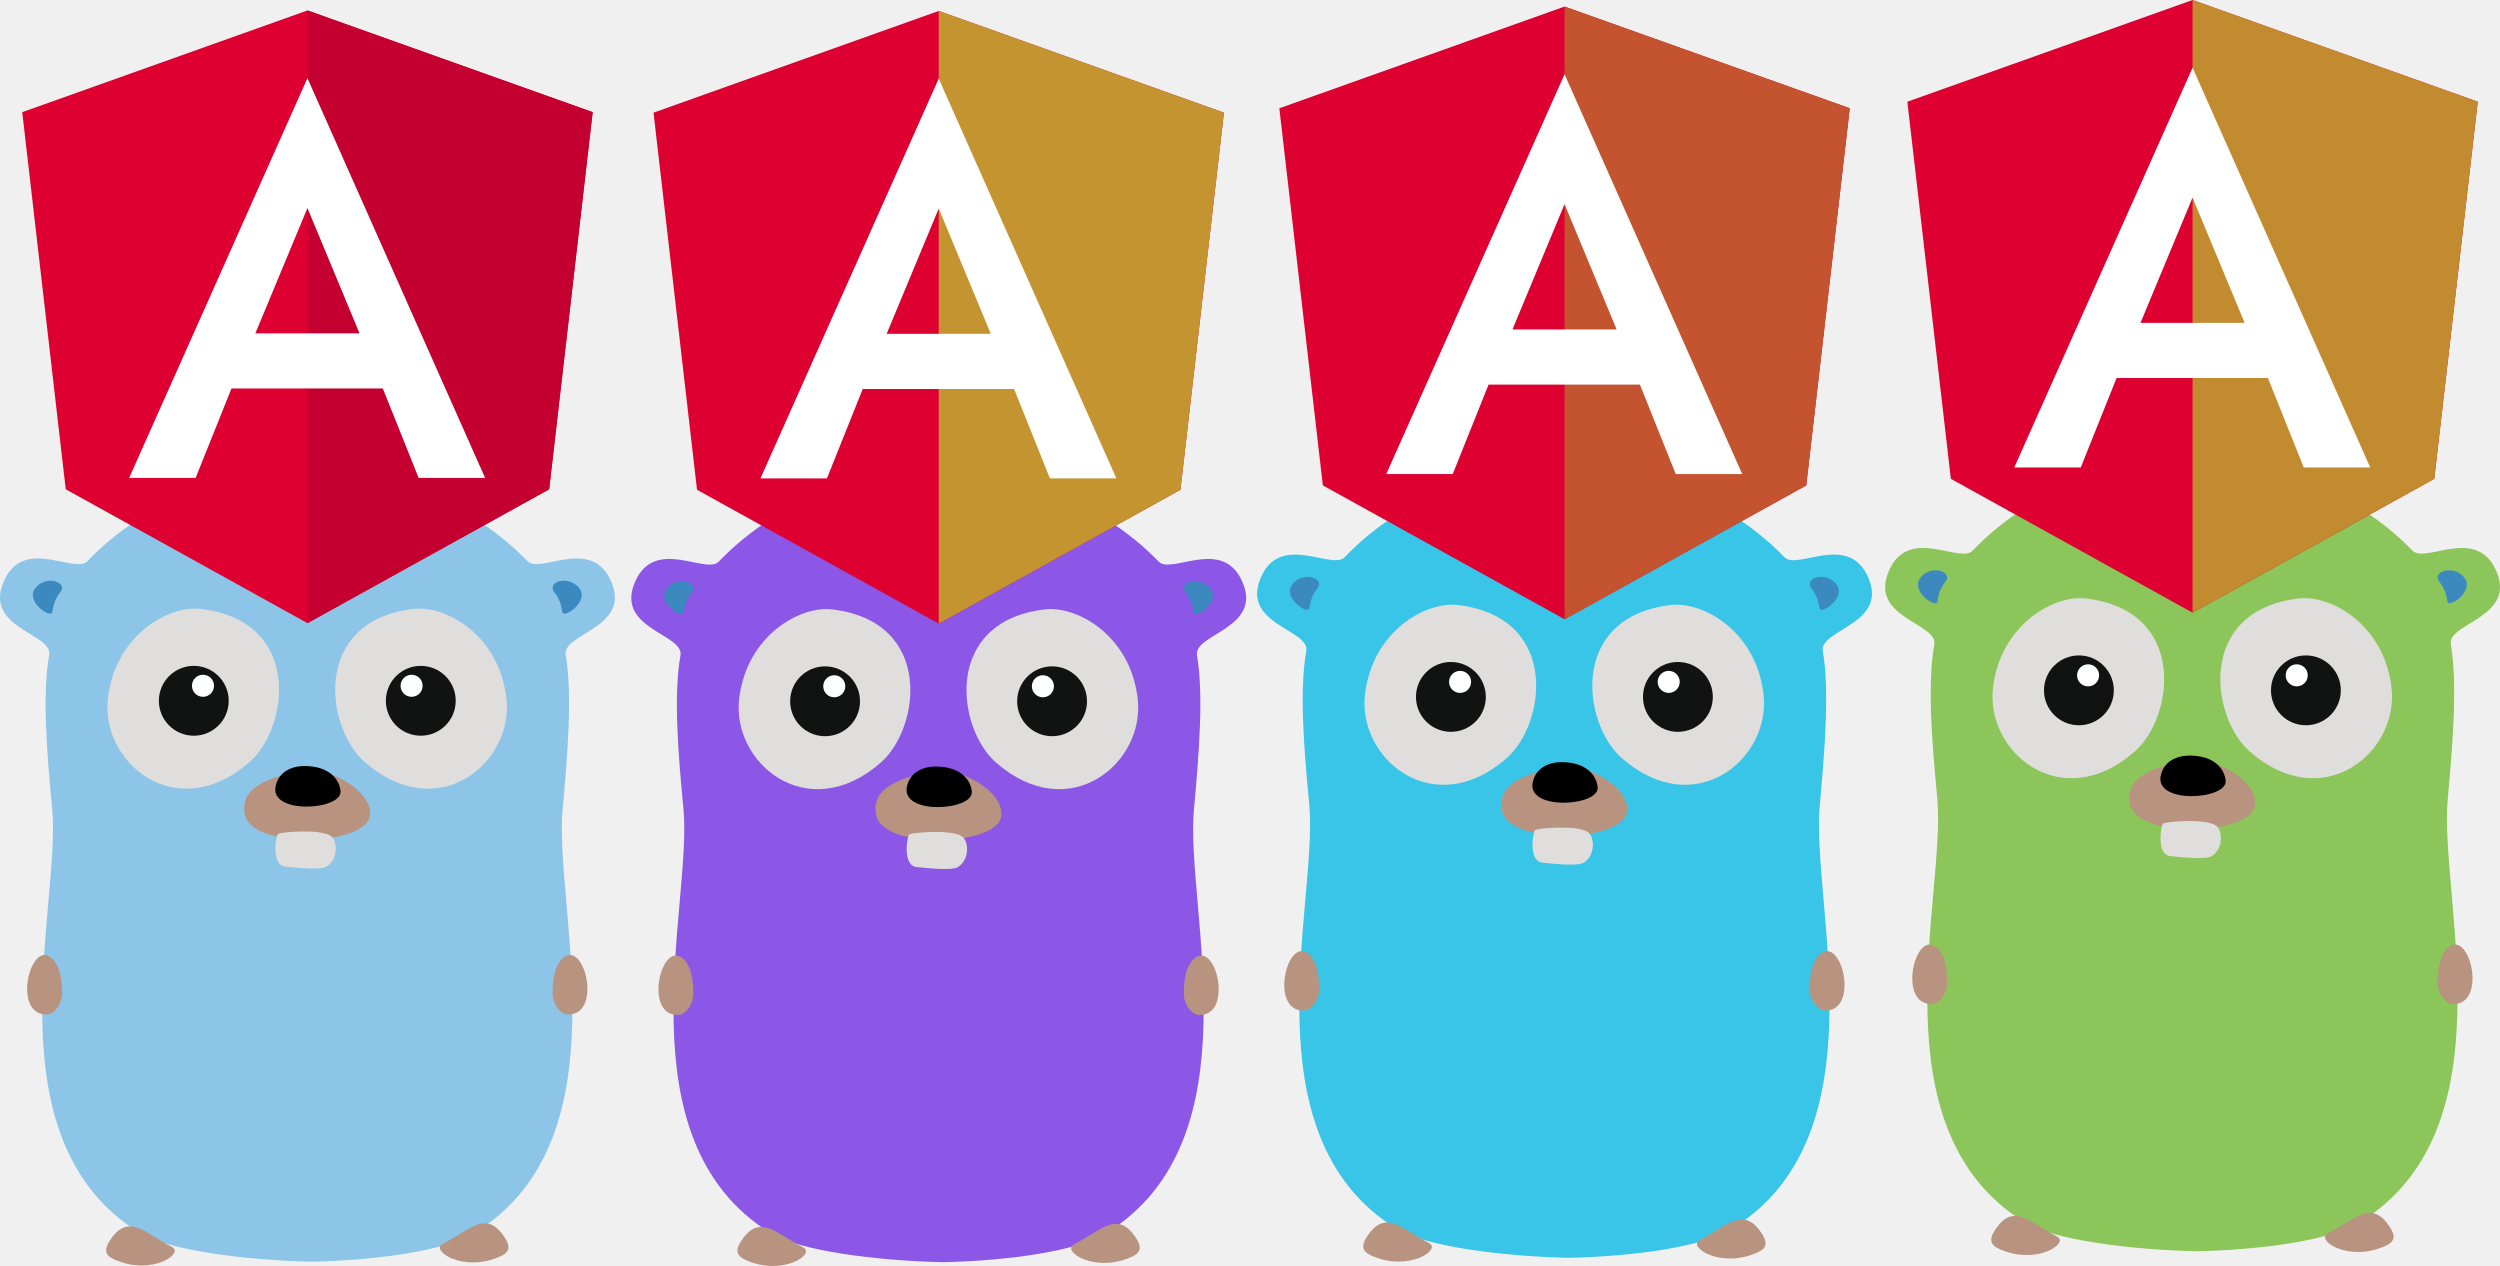
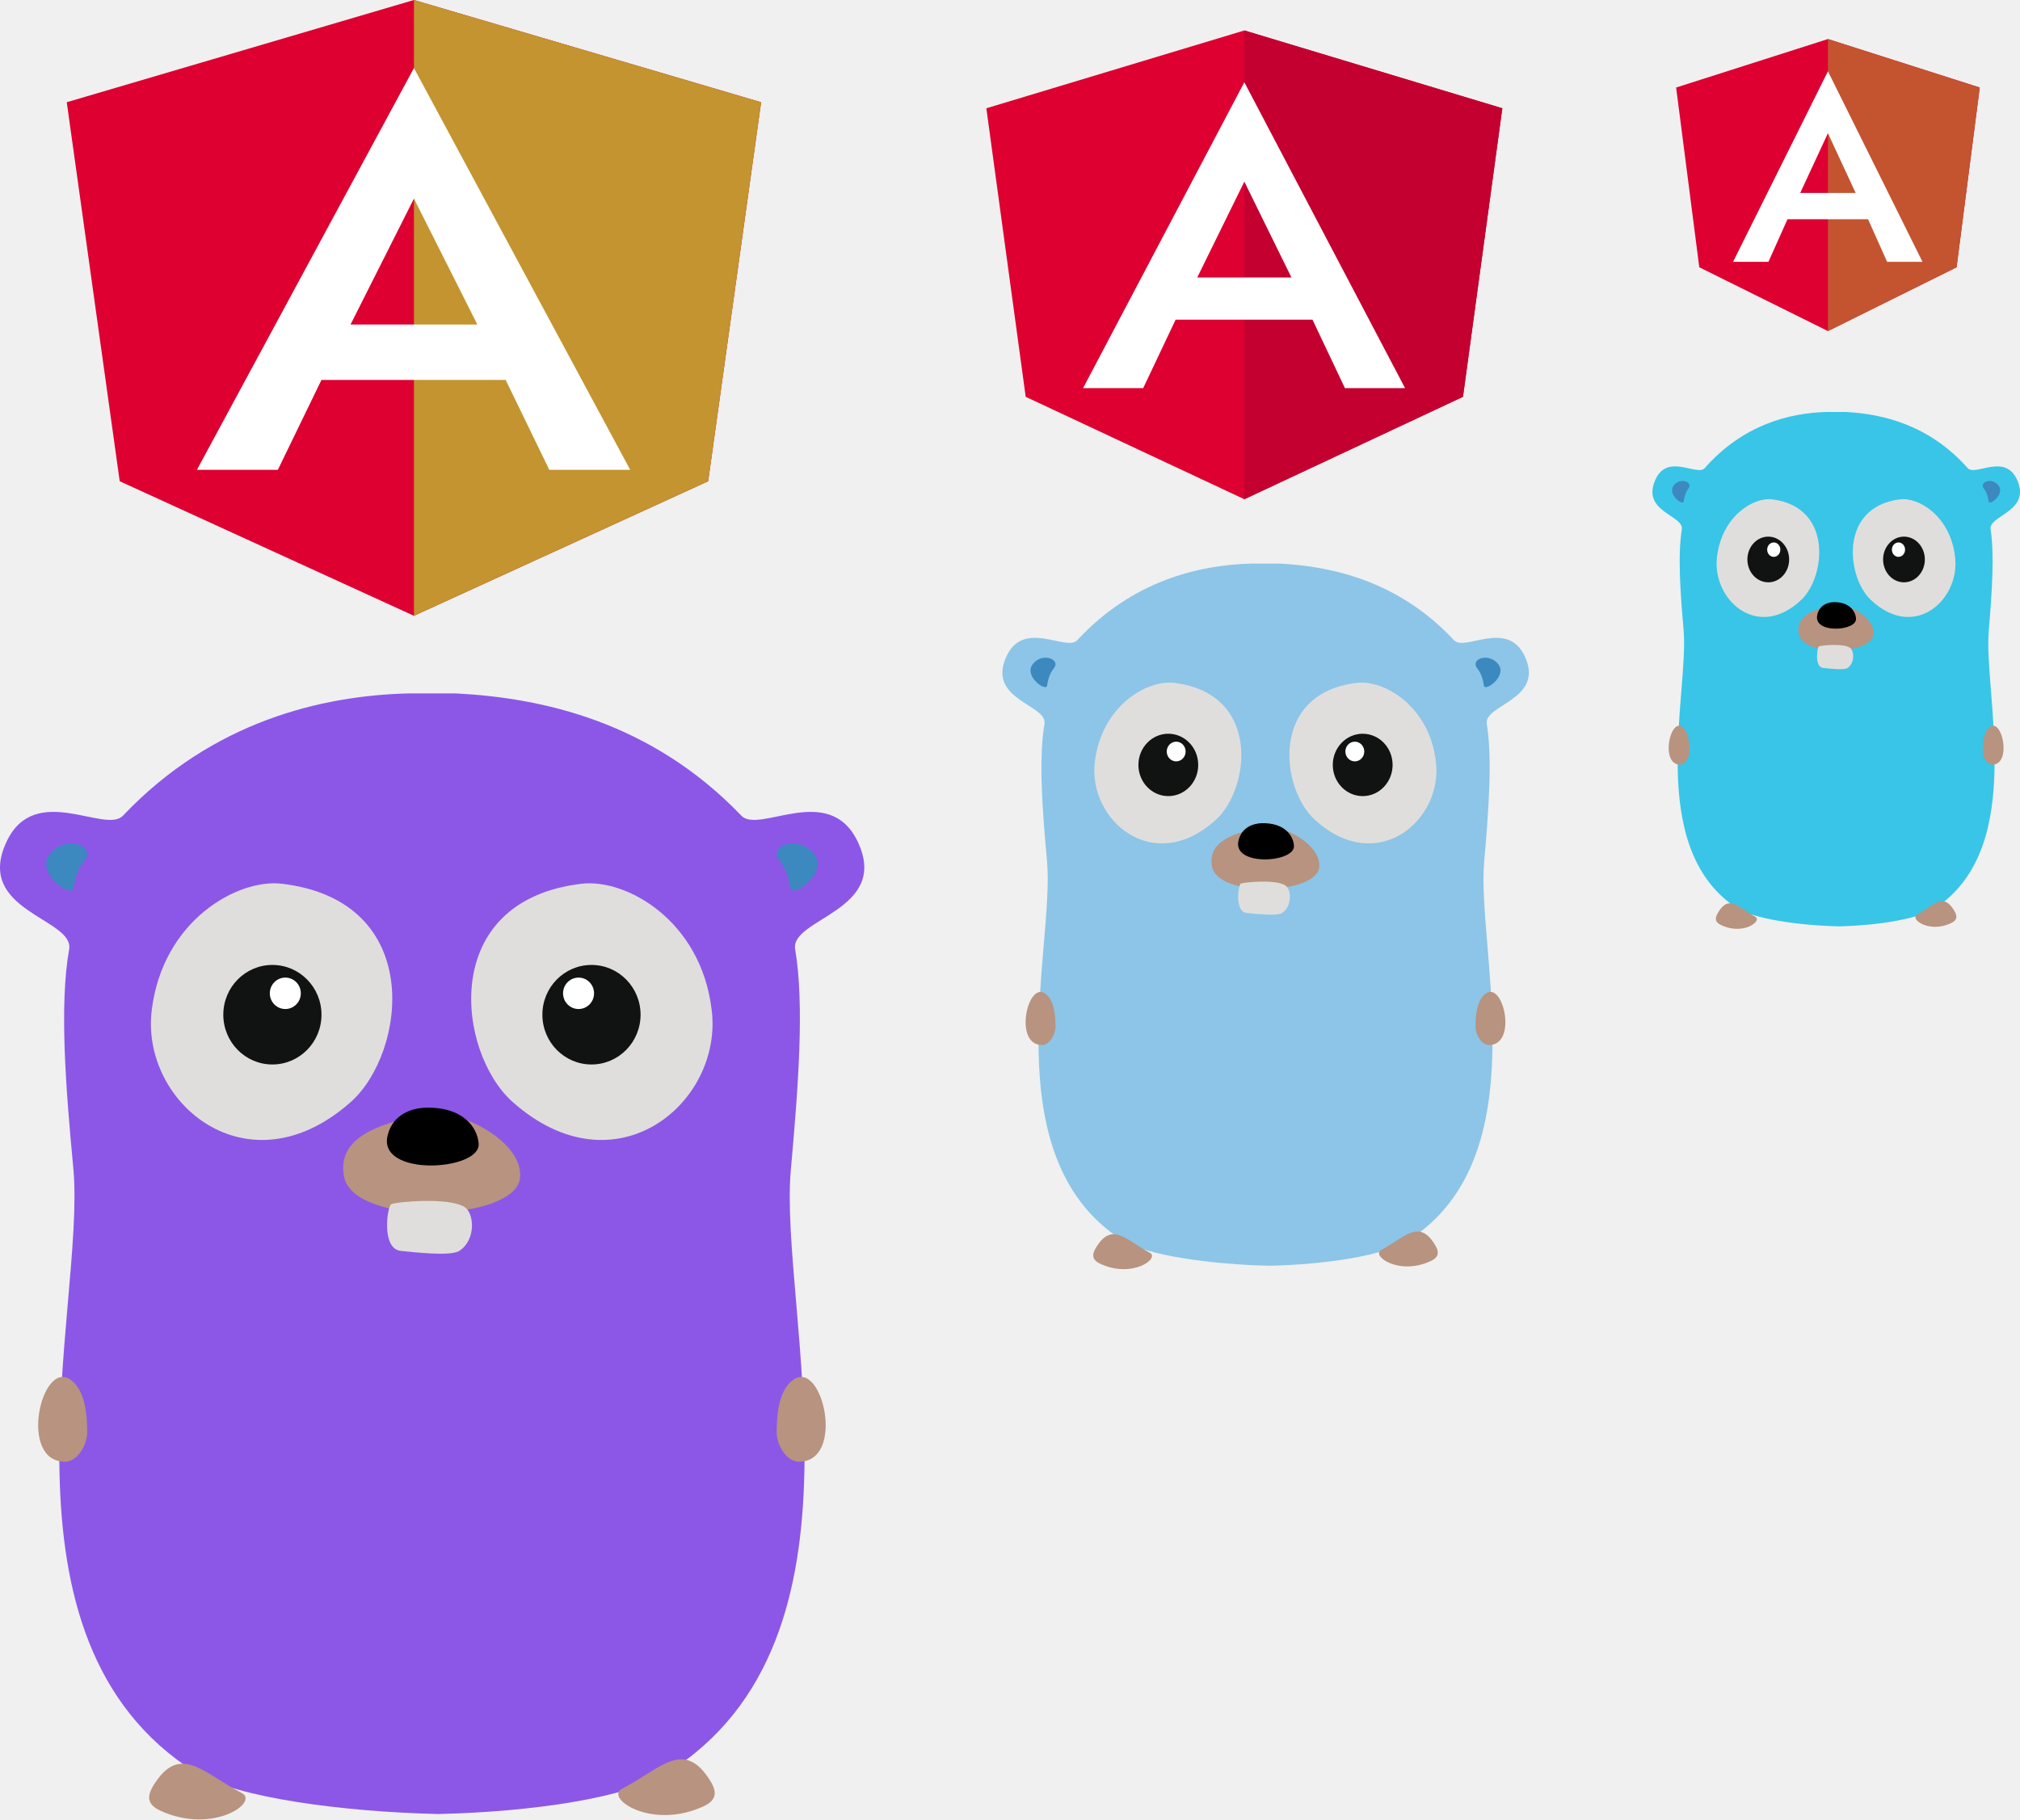
- <svg xmlns="http://www.w3.org/2000/svg" width="215.919mm" height="109.34mm" viewBox="0 0 215.919 109.34" version="1.1" id="svg847">
+ <svg xmlns="http://www.w3.org/2000/svg" width="115.283mm" height="103.859mm" viewBox="0 0 115.283 103.859" version="1.1" id="svg847">
  <defs id="defs841" />
-   <g id="layer1" transform="translate(1.228751,0.1469904)">
-     <g id="g1005" transform="matrix(0.2645833,0,0,0.2645833,-3.382887,38.07437)">
+   <g id="layer1" transform="translate(-33.07226,-4.955688)">
+     <g id="g1005" transform="matrix(0.1497123,0,0,0.1561449,89.05938,35.45761)">
      <path fill="#8cc5e7" d="m 207.3,44.6 c -6.7,-13.7 -22.9,-1.6 -27,-5.9 -21,-21.6 -46.4,-27 -66.3,-28 0,0 -9,0 -11,0 -20,0.5 -45.4,6.3 -66.3,28 -4.1,4.3 -20.4,-7.8 -27,5.9 -7.7,16 15.7,17.6 14.5,24.7 -2.3,12.8 -0.8,31.8 1,50.5 2.8,31.7 -20.9,107.6 28.4,138.1 9.3,5.8 34.4,9 56.2,9.5 v 0 c 0,0 0.1,0 0.1,0 0,0 0.1,0 0.1,0 v 0 c 21.8,-0.5 43.9,-3.7 53.2,-9.5 49.4,-30.5 25.7,-106.4 28.6,-138.1 1.7,-18.7 3.2,-37.7 1,-50.5 -1.2,-7.1 22.2,-8.8 14.5,-24.7 z" id="path967" />
      <g id="g975">
        <path fill="#e0dedc" d="m 143.2,54.3 c -33.4,3.9 -28.9,38.7 -16,50 24,21 49,0 46.2,-21.2 -2.5,-20.4 -19.8,-30 -30.2,-28.8 z" id="path969" />
        <circle fill="#111212" cx="145.5" cy="84.3" r="11.4" id="circle971" />
        <circle fill="#ffffff" cx="142.5" cy="79.4" r="3.6" id="circle973" />
      </g>
      <g id="g983">
        <path fill="#b8937f" d="m 108.5,107 c -16,2.4 -21.7,7 -20.5,14.2 2,11.8 39.7,10.5 40.9,0.6 1,-8.5 -14.1,-15.7 -20.4,-14.8 z" id="path977" />
        <path d="m 98.2,111.8 c -2.7,9.8 21.7,8.3 21.1,2 -0.3,-3.7 -3.6,-8.4 -12.3,-8.2 -3.4,0.1 -7.6,1.6 -8.8,6.2 z" id="path979" />
        <path fill="#e0dedc" d="m 99,127.7 c -0.9,0.4 -2.4,10.2 2.2,10.7 3.1,0.3 11.6,1.3 13.6,0 3.9,-2.5 3.5,-8.5 1.3,-10 C 112.4,126 100,127.2 99,127.7 Z" id="path981" />
      </g>
      <g id="g991">
        <path fill="#e0dedc" d="m 73.6,54.3 c 33.4,3.9 28.9,38.7 16,50 -24,21 -49,0 -46.2,-21.2 2.6,-20.4 19.9,-30 30.2,-28.8 z" id="path985" />
        <circle fill="#111212" cx="71.4" cy="84.3" r="11.4" id="circle987" />
        <circle fill="#ffffff" cx="74.4" cy="79.4" r="3.6" id="circle989" />
      </g>
      <path fill="#b8937f" d="m 193.6,186.7 c 11,0.1 5.6,-23.5 -1.2,-18.8 -3.3,2.3 -3.9,7.6 -3.9,12.1 0,2.5 2,6.6 5.1,6.7 z" id="path993" />
      <path fill="#b8937f" d="m 23.3,186.7 c -11,0.1 -5.6,-23.5 1.2,-18.8 3.3,2.3 3.9,7.6 3.9,12.1 0,2.5 -2,6.6 -5.1,6.7 z" id="path995" />
      <path fill="#b8937f" d="m 172.7,259.2 c -6,-8.9 -11.4,-2 -20.1,2.4 -4.1,2.1 6.8,9.6 19,4 3.2,-1.5 3.1,-3.5 1.1,-6.4 z" id="path997" />
      <path fill="#b8937f" d="m 44.2,260.2 c 6,-8.9 11.4,-2 20.1,2.4 4.1,2.1 -6.8,9.6 -19,4 -3.2,-1.5 -3.1,-3.5 -1.1,-6.4 z" id="path999" />
      <path fill="#3c89bf" d="m 188.6,47 c -0.6,2.1 2.1,1.8 3.1,8.3 0.4,2.4 9,-3.5 5.5,-7.8 -2.9,-3.6 -8.1,-2.6 -8.6,-0.5 z" id="path1001" />
      <path fill="#3c89bf" d="m 28.3,47 c 0.6,2.1 -2.1,1.8 -3.1,8.3 -0.4,2.4 -9,-3.5 -5.5,-7.8 2.8,-3.6 8,-2.6 8.6,-0.5 z" id="path1003" />
    </g>
-     <g id="g1042" transform="matrix(0.2645833,0,0,0.2645833,-7.748511,-7.181543)">
-       <polygon class="st0" points="31.9,63.2 46.1,186.3 125,230 203.9,186.3 218.1,63.2 125,30 " id="polygon1036" />
-       <polygon class="st1" points="125,52.1 125,153.4 125,230 203.9,186.3 218.1,63.2 125,30 125,52.2 " id="polygon1038" />
+     <g id="g1042" transform="matrix(0.158148,0,0,0.1337973,84.31898,2.680222)">
+       <polygon class="st0" points="46.1,186.3 125,230 203.9,186.3 218.1,63.2 125,30 31.9,63.2 " id="polygon1036" />
+       <polygon class="st1" points="125,52.2 125,52.1 125,153.4 125,230 203.9,186.3 218.1,63.2 125,30 " id="polygon1038" />
      <path class="st2" d="M 125,52.1 66.8,182.6 v 0 h 21.7 v 0 l 11.7,-29.2 h 49.4 l 11.7,29.2 v 0 H 183 v 0 z m 17,83.3 h -34 l 17,-40.9 z" id="path1040" />
    </g>
-     <g id="g1005-9" transform="matrix(0.2645833,0,0,0.2645833,51.13985,38.11636)">
+     <g id="g1005-9" transform="matrix(0.245752,0,0,0.2491968,31.07144,41.87177)">
      <path fill="#8cc5e7" d="m 207.3,44.6 c -6.7,-13.7 -22.9,-1.6 -27,-5.9 -21,-21.6 -46.4,-27 -66.3,-28 0,0 -9,0 -11,0 -20,0.5 -45.4,6.3 -66.3,28 -4.1,4.3 -20.4,-7.8 -27,5.9 -7.7,16 15.7,17.6 14.5,24.7 -2.3,12.8 -0.8,31.8 1,50.5 2.8,31.7 -20.9,107.6 28.4,138.1 9.3,5.8 34.4,9 56.2,9.5 v 0 c 0,0 0.1,0 0.1,0 0,0 0.1,0 0.1,0 v 0 c 21.8,-0.5 43.9,-3.7 53.2,-9.5 49.4,-30.5 25.7,-106.4 28.6,-138.1 1.7,-18.7 3.2,-37.7 1,-50.5 -1.2,-7.1 22.2,-8.8 14.5,-24.7 z" id="path967-2" style="fill:#8c57e7;fill-opacity:1" />
      <g id="g975-3">
        <path fill="#e0dedc" d="m 143.2,54.3 c -33.4,3.9 -28.9,38.7 -16,50 24,21 49,0 46.2,-21.2 -2.5,-20.4 -19.8,-30 -30.2,-28.8 z" id="path969-7" />
        <circle fill="#111212" cx="145.5" cy="84.3" r="11.4" id="circle971-0" />
        <circle fill="#ffffff" cx="142.5" cy="79.4" r="3.6" id="circle973-0" />
      </g>
      <g id="g983-2">
        <path fill="#b8937f" d="m 108.5,107 c -16,2.4 -21.7,7 -20.5,14.2 2,11.8 39.7,10.5 40.9,0.6 1,-8.5 -14.1,-15.7 -20.4,-14.8 z" id="path977-0" />
        <path d="m 98.2,111.8 c -2.7,9.8 21.7,8.3 21.1,2 -0.3,-3.7 -3.6,-8.4 -12.3,-8.2 -3.4,0.1 -7.6,1.6 -8.8,6.2 z" id="path979-8" />
        <path fill="#e0dedc" d="m 99,127.7 c -0.9,0.4 -2.4,10.2 2.2,10.7 3.1,0.3 11.6,1.3 13.6,0 3.9,-2.5 3.5,-8.5 1.3,-10 C 112.4,126 100,127.2 99,127.7 Z" id="path981-5" />
      </g>
      <g id="g991-2">
        <path fill="#e0dedc" d="m 73.6,54.3 c 33.4,3.9 28.9,38.7 16,50 -24,21 -49,0 -46.2,-21.2 2.6,-20.4 19.9,-30 30.2,-28.8 z" id="path985-5" />
        <circle fill="#111212" cx="71.4" cy="84.3" r="11.4" id="circle987-8" />
        <circle fill="#ffffff" cx="74.4" cy="79.4" r="3.6" id="circle989-6" />
      </g>
      <path fill="#b8937f" d="m 193.6,186.7 c 11,0.1 5.6,-23.5 -1.2,-18.8 -3.3,2.3 -3.9,7.6 -3.9,12.1 0,2.5 2,6.6 5.1,6.7 z" id="path993-7" />
      <path fill="#b8937f" d="m 23.3,186.7 c -11,0.1 -5.6,-23.5 1.2,-18.8 3.3,2.3 3.9,7.6 3.9,12.1 0,2.5 -2,6.6 -5.1,6.7 z" id="path995-8" />
      <path fill="#b8937f" d="m 172.7,259.2 c -6,-8.9 -11.4,-2 -20.1,2.4 -4.1,2.1 6.8,9.6 19,4 3.2,-1.5 3.1,-3.5 1.1,-6.4 z" id="path997-6" />
      <path fill="#b8937f" d="m 44.2,260.2 c 6,-8.9 11.4,-2 20.1,2.4 4.1,2.1 -6.8,9.6 -19,4 -3.2,-1.5 -3.1,-3.5 -1.1,-6.4 z" id="path999-1" />
      <path fill="#3c89bf" d="m 188.6,47 c -0.6,2.1 2.1,1.8 3.1,8.3 0.4,2.4 9,-3.5 5.5,-7.8 -2.9,-3.6 -8.1,-2.6 -8.6,-0.5 z" id="path1001-9" />
      <path fill="#3c89bf" d="m 28.3,47 c 0.6,2.1 -2.1,1.8 -3.1,8.3 -0.4,2.4 -9,-3.5 -5.5,-7.8 2.8,-3.6 8,-2.6 8.6,-0.5 z" id="path1003-5" />
    </g>
-     <g id="g1042-9" transform="matrix(0.2645833,0,0,0.2645833,46.77423,-7.13955)">
-       <polygon class="st0" points="125,30 31.9,63.2 46.1,186.3 125,230 203.9,186.3 218.1,63.2 " id="polygon1036-3" />
+     <g id="g1042-9" transform="matrix(0.2128197,0,0,0.1757589,30.09364,-0.3170795)">
+       <polygon class="st0" points="31.9,63.2 46.1,186.3 125,230 203.9,186.3 218.1,63.2 125,30 " id="polygon1036-3" />
      <polygon class="st1" points="125,30 125,52.2 125,52.1 125,153.4 125,230 203.9,186.3 218.1,63.2 " id="polygon1038-5" style="fill:#c3942f;fill-opacity:1" />
      <path class="st2" d="M 125,52.1 66.8,182.6 v 0 h 21.7 v 0 l 11.7,-29.2 h 49.4 l 11.7,29.2 v 0 H 183 v 0 z m 17,83.3 h -34 l 17,-40.9 z" id="path1040-5" />
    </g>
-     <g id="g1005-5" transform="matrix(0.2645833,0,0,0.2645833,105.1904,37.73839)">
+     <g id="g1005-5" transform="matrix(0.1045171,0,0,0.1143815,126.5264,27.25031)">
      <path fill="#8cc5e7" d="m 207.3,44.6 c -6.7,-13.7 -22.9,-1.6 -27,-5.9 -21,-21.6 -46.4,-27 -66.3,-28 0,0 -9,0 -11,0 -20,0.5 -45.4,6.3 -66.3,28 -4.1,4.3 -20.4,-7.8 -27,5.9 -7.7,16 15.7,17.6 14.5,24.7 -2.3,12.8 -0.8,31.8 1,50.5 2.8,31.7 -20.9,107.6 28.4,138.1 9.3,5.8 34.4,9 56.2,9.5 v 0 c 0,0 0.1,0 0.1,0 0,0 0.1,0 0.1,0 v 0 c 21.8,-0.5 43.9,-3.7 53.2,-9.5 49.4,-30.5 25.7,-106.4 28.6,-138.1 1.7,-18.7 3.2,-37.7 1,-50.5 -1.2,-7.1 22.2,-8.8 14.5,-24.7 z" id="path967-9" style="fill:#39c5e7;fill-opacity:1" />
      <g id="g975-7">
        <path fill="#e0dedc" d="m 143.2,54.3 c -33.4,3.9 -28.9,38.7 -16,50 24,21 49,0 46.2,-21.2 -2.5,-20.4 -19.8,-30 -30.2,-28.8 z" id="path969-0" />
        <circle fill="#111212" cx="145.5" cy="84.3" r="11.4" id="circle971-4" />
        <circle fill="#ffffff" cx="142.5" cy="79.4" r="3.6" id="circle973-1" />
      </g>
      <g id="g983-1">
        <path fill="#b8937f" d="m 108.5,107 c -16,2.4 -21.7,7 -20.5,14.2 2,11.8 39.7,10.5 40.9,0.6 1,-8.5 -14.1,-15.7 -20.4,-14.8 z" id="path977-3" />
        <path d="m 98.2,111.8 c -2.7,9.8 21.7,8.3 21.1,2 -0.3,-3.7 -3.6,-8.4 -12.3,-8.2 -3.4,0.1 -7.6,1.6 -8.8,6.2 z" id="path979-82" />
        <path fill="#e0dedc" d="m 99,127.7 c -0.9,0.4 -2.4,10.2 2.2,10.7 3.1,0.3 11.6,1.3 13.6,0 3.9,-2.5 3.5,-8.5 1.3,-10 C 112.4,126 100,127.2 99,127.7 Z" id="path981-3" />
      </g>
      <g id="g991-3">
        <path fill="#e0dedc" d="m 73.6,54.3 c 33.4,3.9 28.9,38.7 16,50 -24,21 -49,0 -46.2,-21.2 2.6,-20.4 19.9,-30 30.2,-28.8 z" id="path985-4" />
        <circle fill="#111212" cx="71.4" cy="84.3" r="11.4" id="circle987-1" />
        <circle fill="#ffffff" cx="74.4" cy="79.4" r="3.6" id="circle989-5" />
      </g>
      <path fill="#b8937f" d="m 193.6,186.7 c 11,0.1 5.6,-23.5 -1.2,-18.8 -3.3,2.3 -3.9,7.6 -3.9,12.1 0,2.5 2,6.6 5.1,6.7 z" id="path993-3" />
      <path fill="#b8937f" d="m 23.3,186.7 c -11,0.1 -5.6,-23.5 1.2,-18.8 3.3,2.3 3.9,7.6 3.9,12.1 0,2.5 -2,6.6 -5.1,6.7 z" id="path995-0" />
      <path fill="#b8937f" d="m 172.7,259.2 c -6,-8.9 -11.4,-2 -20.1,2.4 -4.1,2.1 6.8,9.6 19,4 3.2,-1.5 3.1,-3.5 1.1,-6.4 z" id="path997-3" />
      <path fill="#b8937f" d="m 44.2,260.2 c 6,-8.9 11.4,-2 20.1,2.4 4.1,2.1 -6.8,9.6 -19,4 -3.2,-1.5 -3.1,-3.5 -1.1,-6.4 z" id="path999-6" />
      <path fill="#3c89bf" d="m 188.6,47 c -0.6,2.1 2.1,1.8 3.1,8.3 0.4,2.4 9,-3.5 5.5,-7.8 -2.9,-3.6 -8.1,-2.6 -8.6,-0.5 z" id="path1001-3" />
      <path fill="#3c89bf" d="m 28.3,47 c 0.6,2.1 -2.1,1.8 -3.1,8.3 -0.4,2.4 -9,-3.5 -5.5,-7.8 2.8,-3.6 8,-2.6 8.6,-0.5 z" id="path1003-55" />
    </g>
-     <g id="g1042-8" transform="matrix(0.2645833,0,0,0.2645833,100.8248,-7.517526)">
-       <polygon class="st0" points="125,30 31.9,63.2 46.1,186.3 125,230 203.9,186.3 218.1,63.2 " id="polygon1036-9" />
-       <polygon class="st1" points="125,30 125,52.2 125,52.1 125,153.4 125,230 203.9,186.3 218.1,63.2 " id="polygon1038-8" style="fill:#c3542f;fill-opacity:1" />
+     <g id="g1042-8" transform="matrix(0.09305279,0,0,0.08334957,125.7624,4.684094)">
+       <polygon class="st0" points="218.1,63.2 125,30 31.9,63.2 46.1,186.3 125,230 203.9,186.3 " id="polygon1036-9" />
+       <polygon class="st1" points="125,230 203.9,186.3 218.1,63.2 125,30 125,52.2 125,52.1 125,153.4 " id="polygon1038-8" style="fill:#c3542f;fill-opacity:1" />
      <path class="st2" d="M 125,52.1 66.8,182.6 v 0 h 21.7 v 0 l 11.7,-29.2 h 49.4 l 11.7,29.2 v 0 H 183 v 0 z m 17,83.3 h -34 l 17,-40.9 z" id="path1040-8" />
-     </g>
-     <g id="g1005-91" transform="matrix(0.2645833,0,0,0.2645833,159.43,37.17142)">
-       <path fill="#8cc5e7" d="m 207.3,44.6 c -6.7,-13.7 -22.9,-1.6 -27,-5.9 -21,-21.6 -46.4,-27 -66.3,-28 0,0 -9,0 -11,0 -20,0.5 -45.4,6.3 -66.3,28 -4.1,4.3 -20.4,-7.8 -27,5.9 -7.7,16 15.7,17.6 14.5,24.7 -2.3,12.8 -0.8,31.8 1,50.5 2.8,31.7 -20.9,107.6 28.4,138.1 9.3,5.8 34.4,9 56.2,9.5 v 0 c 0,0 0.1,0 0.1,0 0,0 0.1,0 0.1,0 v 0 c 21.8,-0.5 43.9,-3.7 53.2,-9.5 49.4,-30.5 25.7,-106.4 28.6,-138.1 1.7,-18.7 3.2,-37.7 1,-50.5 -1.2,-7.1 22.2,-8.8 14.5,-24.7 z" id="path967-6" style="fill:#8cc559;fill-opacity:1" />
-       <g id="g975-2">
-         <path fill="#e0dedc" d="m 143.2,54.3 c -33.4,3.9 -28.9,38.7 -16,50 24,21 49,0 46.2,-21.2 -2.5,-20.4 -19.8,-30 -30.2,-28.8 z" id="path969-6" />
-         <circle fill="#111212" cx="145.5" cy="84.3" r="11.4" id="circle971-9" />
-         <circle fill="#ffffff" cx="142.5" cy="79.4" r="3.6" id="circle973-8" />
-       </g>
-       <g id="g983-4">
-         <path fill="#b8937f" d="m 108.5,107 c -16,2.4 -21.7,7 -20.5,14.2 2,11.8 39.7,10.5 40.9,0.6 1,-8.5 -14.1,-15.7 -20.4,-14.8 z" id="path977-7" />
-         <path d="m 98.2,111.8 c -2.7,9.8 21.7,8.3 21.1,2 -0.3,-3.7 -3.6,-8.4 -12.3,-8.2 -3.4,0.1 -7.6,1.6 -8.8,6.2 z" id="path979-7" />
-         <path fill="#e0dedc" d="m 99,127.7 c -0.9,0.4 -2.4,10.2 2.2,10.7 3.1,0.3 11.6,1.3 13.6,0 3.9,-2.5 3.5,-8.5 1.3,-10 C 112.4,126 100,127.2 99,127.7 Z" id="path981-54" />
-       </g>
-       <g id="g991-1">
-         <path fill="#e0dedc" d="m 73.6,54.3 c 33.4,3.9 28.9,38.7 16,50 -24,21 -49,0 -46.2,-21.2 2.6,-20.4 19.9,-30 30.2,-28.8 z" id="path985-8" />
-         <circle fill="#111212" cx="71.4" cy="84.3" r="11.4" id="circle987-7" />
-         <circle fill="#ffffff" cx="74.4" cy="79.4" r="3.6" id="circle989-1" />
-       </g>
-       <path fill="#b8937f" d="m 193.6,186.7 c 11,0.1 5.6,-23.5 -1.2,-18.8 -3.3,2.3 -3.9,7.6 -3.9,12.1 0,2.5 2,6.6 5.1,6.7 z" id="path993-9" />
-       <path fill="#b8937f" d="m 23.3,186.7 c -11,0.1 -5.6,-23.5 1.2,-18.8 3.3,2.3 3.9,7.6 3.9,12.1 0,2.5 -2,6.6 -5.1,6.7 z" id="path995-5" />
-       <path fill="#b8937f" d="m 172.7,259.2 c -6,-8.9 -11.4,-2 -20.1,2.4 -4.1,2.1 6.8,9.6 19,4 3.2,-1.5 3.1,-3.5 1.1,-6.4 z" id="path997-7" />
-       <path fill="#b8937f" d="m 44.2,260.2 c 6,-8.9 11.4,-2 20.1,2.4 4.1,2.1 -6.8,9.6 -19,4 -3.2,-1.5 -3.1,-3.5 -1.1,-6.4 z" id="path999-7" />
-       <path fill="#3c89bf" d="m 188.6,47 c -0.6,2.1 2.1,1.8 3.1,8.3 0.4,2.4 9,-3.5 5.5,-7.8 -2.9,-3.6 -8.1,-2.6 -8.6,-0.5 z" id="path1001-1" />
-       <path fill="#3c89bf" d="m 28.3,47 c 0.6,2.1 -2.1,1.8 -3.1,8.3 -0.4,2.4 -9,-3.5 -5.5,-7.8 2.8,-3.6 8,-2.6 8.6,-0.5 z" id="path1003-8" />
-     </g>
-     <g id="g1042-2" transform="matrix(0.2645833,0,0,0.2645833,155.0644,-8.08449)">
-       <polygon class="st0" points="125,30 31.9,63.2 46.1,186.3 125,230 203.9,186.3 218.1,63.2 " id="polygon1036-6" />
-       <polygon class="st1" points="125,30 125,52.2 125,52.1 125,153.4 125,230 203.9,186.3 218.1,63.2 " id="polygon1038-57" style="fill:#c38b2f;fill-opacity:1" />
-       <path class="st2" d="M 125,52.1 66.8,182.6 v 0 h 21.7 v 0 l 11.7,-29.2 h 49.4 l 11.7,29.2 v 0 H 183 v 0 z m 17,83.3 h -34 l 17,-40.9 z" id="path1040-9" />
    </g>
  </g>
  <style type="text/css" id="style1034">
	.st0{fill:#DD0031;}
	.st1{fill:#C3002F;}
	.st2{fill:#FFFFFF;}
</style>
</svg>
